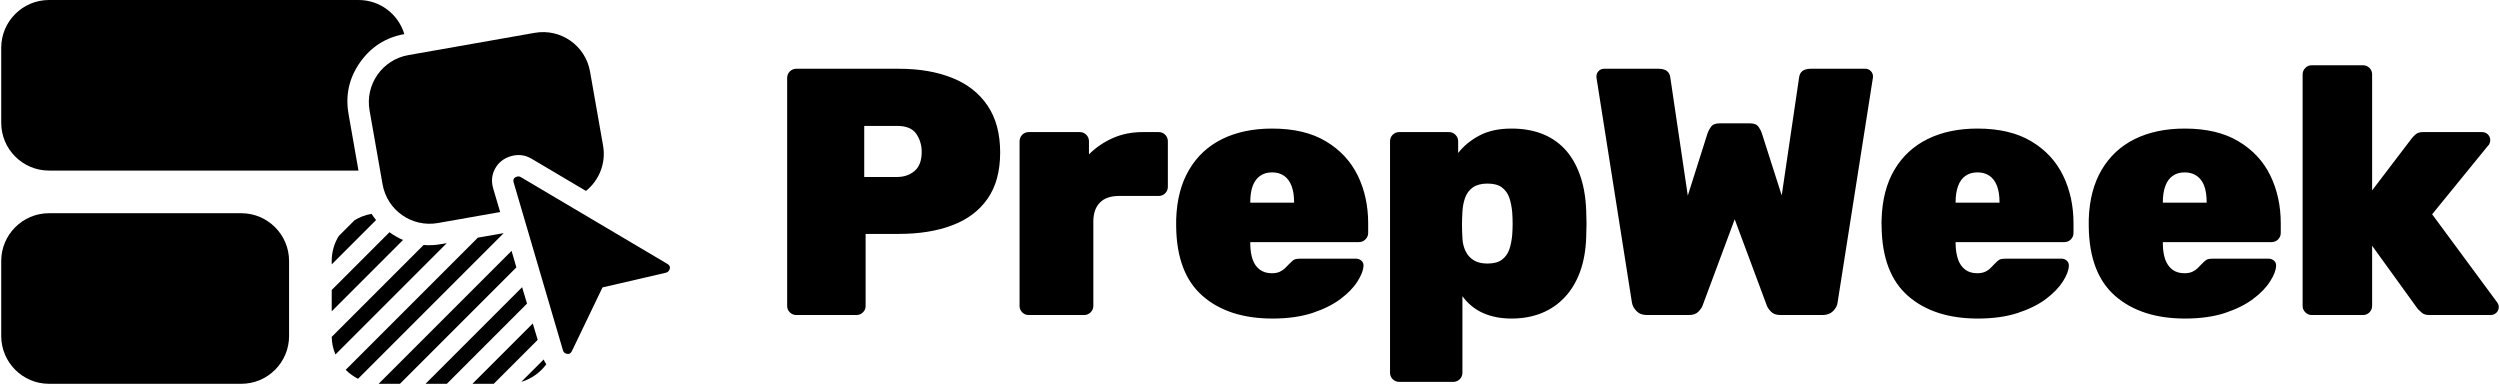
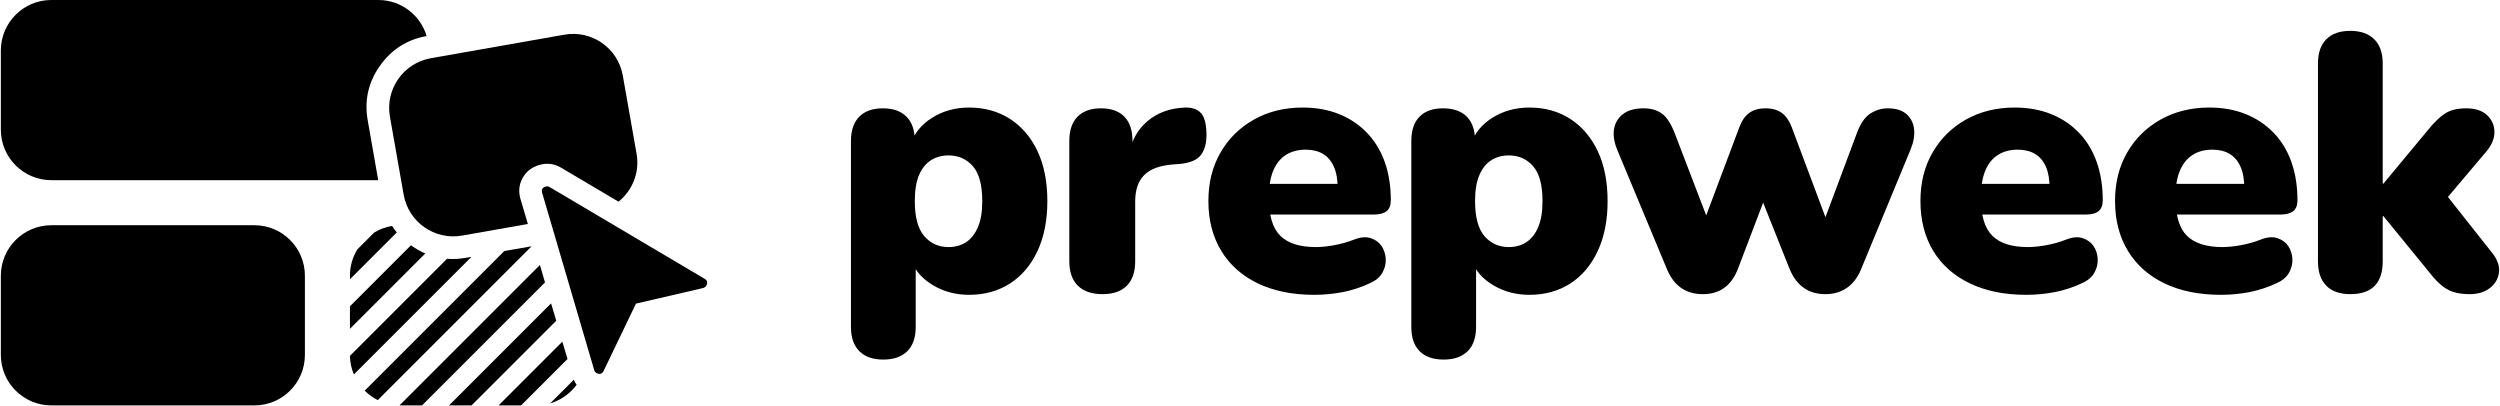
- <svg xmlns="http://www.w3.org/2000/svg" viewBox="6 14 234.27 36" width="469" height="72">
+ <svg xmlns="http://www.w3.org/2000/svg" viewBox="6 14 221.85 36" width="444" height="72">
  <path d="M10.48 14H39.52C41.55 14 43.26 15.35 43.81 17.2Q41.19 17.67 39.65 19.86Q38.11 22.06 38.58 24.7L39.51 30H10.48C8.01 30 6 27.99 6 25.52V18.48C6 16.01 8.01 14 10.48 14Z" fill="#000000" />
  <path d="M10.48 34H28.52C30.99 34 33 36.01 33 38.48V45.52C33 47.99 30.99 50 28.52 50H10.48C8.01 50 6 47.99 6 45.52V38.48C6 36.01 8.01 34 10.48 34Z" fill="#000000" />
  <path d="M39.47 49.53C39.04 49.31 38.65 49.03 38.31 48.69L50.71 36.29L53.13 35.87ZM41.48 50C41.45 50 41.43 50 41.4 50L53.87 37.53L54.32 39.08L43.4 50ZM37.35 47.25C37.13 46.74 37.01 46.18 37 45.6L45.62 36.98Q46.44 37.05 47.31 36.89L47.79 36.81ZM45.8 50 54.86 40.94 55.32 42.48 47.8 50ZM37 43.2V41.2L42.42 35.78Q42.44 35.8 42.47 35.82Q43.06 36.24 43.69 36.51ZM50.2 50 55.86 44.34 56.32 45.88 52.2 50ZM40.74 34.06Q40.93 34.36 41.16 34.64L37 38.8V38.48C37 37.62 37.24 36.82 37.66 36.14L39.14 34.66C39.62 34.36 40.16 34.16 40.74 34.06ZM56.88 47.72Q56.98 47.97 57.13 48.17C56.55 48.95 55.73 49.54 54.78 49.82L56.88 47.72Z" fill="#000000" />
  <path d="M44.18 19.17 56.04 17.08C58.48 16.65 60.8 18.27 61.23 20.71L62.45 27.64C62.75 29.31 62.08 30.92 60.85 31.91L55.75 28.89Q54.83 28.35 53.81 28.65Q52.8 28.95 52.33 29.81Q51.85 30.68 52.15 31.69L52.8 33.89L46.96 34.92C44.52 35.35 42.2 33.73 41.77 31.29L40.55 24.36C40.12 21.92 41.75 19.6 44.18 19.17Z" fill="#000000" />
  <path d="M54.73 30.61 68.48 38.75Q68.87 38.98 68.64 39.37Q68.54 39.53 68.35 39.58L62.4 40.96L59.53 46.93Q59.33 47.33 58.92 47.14Q58.74 47.05 58.69 46.86L54.07 31.13Q53.94 30.7 54.37 30.57Q54.56 30.51 54.73 30.61Z" fill="#000000" />
-   <path d="M80.58 43.55Q80.23 43.55 79.97 43.3Q79.72 43.05 79.72 42.69V21.32Q79.72 20.95 79.97 20.7Q80.23 20.45 80.58 20.45H90.21Q93.08 20.45 95.21 21.31Q97.34 22.16 98.52 23.91Q99.7 25.65 99.7 28.3Q99.7 30.95 98.52 32.64Q97.34 34.33 95.21 35.13Q93.08 35.94 90.21 35.94H87.08V42.69Q87.08 43.05 86.83 43.3Q86.58 43.55 86.22 43.55H80.58ZM86.95 30.6H90.05Q91.01 30.6 91.68 30.03Q92.34 29.46 92.34 28.25Q92.34 27.3 91.83 26.55Q91.31 25.81 90.05 25.81H86.95V30.6ZM102.38 43.55Q102.02 43.55 101.77 43.3Q101.52 43.05 101.52 42.69V27.26Q101.52 26.9 101.77 26.64Q102.02 26.39 102.38 26.39H107.17Q107.52 26.39 107.78 26.64Q108.03 26.9 108.03 27.26V28.48Q109 27.51 110.27 26.95Q111.54 26.39 113.06 26.39H114.57Q114.93 26.39 115.18 26.64Q115.43 26.89 115.43 27.25V31.52Q115.43 31.88 115.18 32.13Q114.93 32.38 114.57 32.38H110.85Q109.67 32.38 109.06 33Q108.44 33.62 108.44 34.79V42.69Q108.44 43.05 108.18 43.3Q107.93 43.55 107.57 43.55H102.38ZM125.24 43.88Q121.12 43.88 118.69 41.76Q116.26 39.64 116.21 35.24Q116.21 35.1 116.21 34.89Q116.21 34.68 116.21 34.56Q116.3 31.83 117.42 29.93Q118.53 28.03 120.53 27.04Q122.53 26.06 125.21 26.06Q128.27 26.06 130.26 27.26Q132.25 28.45 133.24 30.46Q134.22 32.47 134.22 34.95V35.85Q134.22 36.2 133.96 36.46Q133.71 36.71 133.35 36.71H123.16Q123.16 36.73 123.16 36.78Q123.16 36.84 123.16 36.9Q123.17 37.72 123.38 38.33Q123.59 38.94 124.05 39.29Q124.51 39.63 125.18 39.63Q125.61 39.63 125.91 39.5Q126.2 39.37 126.43 39.15Q126.65 38.93 126.82 38.75Q127.12 38.43 127.31 38.34Q127.5 38.26 127.89 38.26H133.06Q133.38 38.26 133.59 38.46Q133.81 38.65 133.78 38.98Q133.74 39.57 133.21 40.41Q132.68 41.25 131.63 42.04Q130.58 42.83 128.98 43.36Q127.38 43.88 125.24 43.88ZM123.16 33.01H127.27V32.96Q127.27 32.06 127.03 31.43Q126.79 30.81 126.33 30.49Q125.87 30.17 125.21 30.17Q124.55 30.17 124.09 30.49Q123.63 30.81 123.39 31.43Q123.16 32.06 123.16 32.96V33.01ZM137.13 49.82Q136.78 49.82 136.52 49.57Q136.27 49.32 136.27 48.96V27.25Q136.27 26.89 136.52 26.64Q136.78 26.39 137.13 26.39H141.8Q142.15 26.39 142.4 26.64Q142.66 26.89 142.66 27.25V28.35Q143.43 27.36 144.66 26.71Q145.89 26.06 147.66 26.06Q149.21 26.06 150.45 26.52Q151.69 26.98 152.61 27.93Q153.52 28.88 154.05 30.32Q154.59 31.76 154.67 33.72Q154.7 34.4 154.7 34.97Q154.7 35.54 154.67 36.25Q154.61 38.1 154.08 39.53Q153.55 40.95 152.63 41.91Q151.71 42.88 150.46 43.38Q149.21 43.88 147.66 43.88Q146.15 43.88 144.99 43.36Q143.83 42.84 143.06 41.78V48.96Q143.06 49.32 142.81 49.57Q142.55 49.82 142.2 49.82H137.13ZM145.4 38.72Q146.28 38.72 146.75 38.37Q147.23 38.02 147.45 37.42Q147.66 36.81 147.73 36.03Q147.81 34.97 147.73 33.91Q147.66 33.13 147.45 32.52Q147.23 31.92 146.75 31.57Q146.28 31.22 145.4 31.22Q144.57 31.22 144.05 31.57Q143.54 31.93 143.32 32.53Q143.1 33.13 143.06 33.86Q143.02 34.55 143.02 35.08Q143.02 35.62 143.06 36.33Q143.09 37.01 143.35 37.54Q143.6 38.08 144.1 38.4Q144.6 38.72 145.4 38.72ZM160.36 43.55Q159.75 43.55 159.39 43.18Q159.03 42.81 158.96 42.38L155.64 21.32Q155.63 21.27 155.63 21.23Q155.63 21.2 155.63 21.16Q155.63 20.87 155.84 20.66Q156.05 20.45 156.34 20.45H161.46Q162.46 20.45 162.56 21.27L164.2 32.35L166.06 26.48Q166.14 26.24 166.37 25.9Q166.6 25.57 167.17 25.57H170.04Q170.61 25.57 170.84 25.9Q171.07 26.24 171.14 26.48L173.01 32.33L174.64 21.27Q174.74 20.45 175.74 20.45H180.86Q181.15 20.45 181.36 20.66Q181.57 20.87 181.57 21.16Q181.57 21.2 181.57 21.23Q181.57 21.27 181.56 21.32L178.25 42.38Q178.2 42.81 177.83 43.18Q177.45 43.55 176.84 43.55H172.91Q172.3 43.55 172 43.23Q171.7 42.91 171.62 42.68L168.6 34.57L165.58 42.68Q165.5 42.91 165.2 43.23Q164.9 43.55 164.29 43.55H160.36ZM191.4 43.88Q187.29 43.88 184.86 41.76Q182.43 39.64 182.38 35.24Q182.37 35.1 182.37 34.89Q182.37 34.68 182.38 34.56Q182.46 31.83 183.58 29.93Q184.7 28.03 186.7 27.04Q188.69 26.06 191.37 26.06Q194.43 26.06 196.43 27.26Q198.42 28.45 199.4 30.46Q200.38 32.47 200.38 34.95V35.85Q200.38 36.2 200.13 36.46Q199.87 36.71 199.52 36.71H189.32Q189.32 36.73 189.32 36.78Q189.32 36.84 189.32 36.9Q189.34 37.72 189.55 38.33Q189.76 38.94 190.22 39.29Q190.67 39.63 191.35 39.63Q191.77 39.63 192.07 39.5Q192.37 39.37 192.59 39.15Q192.82 38.93 192.98 38.75Q193.28 38.43 193.47 38.34Q193.67 38.26 194.06 38.26H199.22Q199.55 38.26 199.76 38.46Q199.97 38.65 199.94 38.98Q199.91 39.57 199.38 40.41Q198.84 41.25 197.8 42.04Q196.75 42.83 195.14 43.36Q193.54 43.88 191.4 43.88ZM189.32 33.01H193.44V32.96Q193.44 32.06 193.2 31.43Q192.96 30.81 192.5 30.49Q192.03 30.17 191.37 30.17Q190.72 30.17 190.25 30.49Q189.79 30.81 189.56 31.43Q189.32 32.06 189.32 32.96V33.01ZM210.84 43.88Q206.73 43.88 204.29 41.76Q201.86 39.64 201.81 35.24Q201.81 35.1 201.81 34.89Q201.81 34.68 201.81 34.56Q201.9 31.83 203.02 29.93Q204.14 28.03 206.13 27.04Q208.13 26.06 210.81 26.06Q213.87 26.06 215.86 27.26Q217.86 28.45 218.84 30.46Q219.82 32.47 219.82 34.95V35.85Q219.82 36.2 219.57 36.46Q219.31 36.71 218.95 36.71H208.76Q208.76 36.73 208.76 36.78Q208.76 36.84 208.76 36.9Q208.77 37.72 208.98 38.33Q209.2 38.94 209.65 39.29Q210.11 39.63 210.78 39.63Q211.21 39.63 211.51 39.5Q211.8 39.37 212.03 39.15Q212.26 38.93 212.42 38.75Q212.72 38.43 212.91 38.34Q213.1 38.26 213.49 38.26H218.66Q218.98 38.26 219.2 38.46Q219.41 38.65 219.38 38.98Q219.35 39.57 218.81 40.41Q218.28 41.25 217.23 42.04Q216.18 42.83 214.58 43.36Q212.98 43.88 210.84 43.88ZM208.76 33.01H212.87V32.96Q212.87 32.06 212.64 31.43Q212.4 30.81 211.93 30.49Q211.47 30.17 210.81 30.17Q210.15 30.17 209.69 30.49Q209.23 30.81 209 31.43Q208.76 32.06 208.76 32.96V33.01ZM222.73 43.55Q222.38 43.55 222.13 43.3Q221.87 43.05 221.87 42.69V20.98Q221.87 20.62 222.13 20.37Q222.38 20.12 222.73 20.12H227.53Q227.89 20.12 228.14 20.37Q228.39 20.62 228.39 20.98V31.86L232.13 26.95Q232.27 26.78 232.5 26.58Q232.73 26.39 233.17 26.39H238.7Q239.03 26.39 239.25 26.61Q239.47 26.83 239.47 27.16Q239.47 27.29 239.41 27.44Q239.36 27.6 239.25 27.68L234.02 34.1L240.08 42.31Q240.27 42.55 240.27 42.78Q240.27 43.11 240.05 43.33Q239.82 43.55 239.5 43.55H233.77Q233.28 43.55 233.05 43.33Q232.82 43.12 232.68 42.99L228.39 37.05V42.69Q228.39 43.05 228.14 43.3Q227.89 43.55 227.53 43.55H222.73Z" fill="#000000" />
+   <path d="M84.36 45.93Q82.98 45.93 82.24 45.19Q81.49 44.45 81.49 43.03V26.52Q81.49 25.1 82.23 24.36Q82.96 23.62 84.31 23.62Q85.69 23.62 86.42 24.36Q87.16 25.1 87.16 26.52V28.38L86.8 26.79Q87.27 25.35 88.71 24.45Q90.15 23.55 91.98 23.55Q94.03 23.55 95.6 24.55Q97.17 25.56 98.05 27.41Q98.93 29.27 98.93 31.86Q98.93 34.42 98.05 36.3Q97.17 38.18 95.6 39.18Q94.04 40.18 91.98 40.18Q90.2 40.18 88.78 39.33Q87.35 38.48 86.85 37.14H87.24V43.03Q87.24 44.45 86.49 45.19Q85.74 45.93 84.36 45.93ZM90.15 35.94Q91.04 35.94 91.71 35.51Q92.37 35.08 92.76 34.18Q93.15 33.29 93.15 31.86Q93.15 29.71 92.31 28.75Q91.47 27.8 90.15 27.8Q89.29 27.8 88.61 28.22Q87.93 28.64 87.54 29.53Q87.16 30.42 87.16 31.86Q87.16 34 88 34.97Q88.84 35.94 90.15 35.94ZM103.83 40.12Q102.4 40.12 101.64 39.37Q100.88 38.62 100.88 37.2V26.52Q100.88 25.1 101.61 24.36Q102.34 23.62 103.69 23.62Q105.04 23.62 105.77 24.36Q106.49 25.1 106.49 26.52V27.83H106.17Q106.47 25.89 107.82 24.76Q109.16 23.62 111.18 23.55Q112.1 23.53 112.57 24.04Q113.03 24.54 113.06 25.88Q113.08 27.06 112.59 27.73Q112.1 28.41 110.76 28.55L110.01 28.61Q108.3 28.76 107.52 29.56Q106.73 30.35 106.73 31.9V37.2Q106.73 38.62 105.99 39.37Q105.25 40.12 103.83 40.12ZM122.63 40.18Q119.73 40.18 117.61 39.16Q115.5 38.14 114.37 36.27Q113.23 34.39 113.23 31.85Q113.23 29.4 114.31 27.54Q115.39 25.67 117.29 24.61Q119.18 23.55 121.6 23.55Q123.39 23.55 124.83 24.13Q126.27 24.71 127.31 25.79Q128.34 26.86 128.89 28.38Q129.43 29.91 129.43 31.79Q129.43 32.43 129.07 32.74Q128.7 33.05 127.94 33.05H118.04V30.33H125.2L124.71 30.73Q124.71 29.55 124.37 28.8Q124.04 28.05 123.41 27.67Q122.79 27.29 121.87 27.29Q120.86 27.29 120.12 27.75Q119.39 28.22 119 29.13Q118.61 30.04 118.61 31.39V31.66Q118.61 33.96 119.63 34.95Q120.65 35.94 122.78 35.94Q123.5 35.94 124.42 35.77Q125.35 35.6 126.18 35.27Q127.03 34.94 127.65 35.15Q128.27 35.35 128.61 35.85Q128.94 36.35 128.98 36.99Q129.01 37.63 128.68 38.22Q128.34 38.81 127.59 39.14Q126.48 39.67 125.21 39.93Q123.94 40.18 122.63 40.18ZM134.12 45.93Q132.73 45.93 131.99 45.19Q131.25 44.45 131.25 43.03V26.52Q131.25 25.1 131.98 24.36Q132.71 23.62 134.06 23.62Q135.44 23.62 136.18 24.36Q136.91 25.1 136.91 26.52V28.38L136.56 26.79Q137.02 25.35 138.46 24.45Q139.9 23.55 141.74 23.55Q143.79 23.55 145.35 24.55Q146.92 25.56 147.8 27.41Q148.68 29.27 148.68 31.86Q148.68 34.42 147.8 36.3Q146.92 38.18 145.36 39.18Q143.8 40.18 141.74 40.18Q139.95 40.18 138.53 39.33Q137.1 38.48 136.61 37.14H137V43.03Q137 44.45 136.25 45.19Q135.5 45.93 134.12 45.93ZM139.91 35.94Q140.79 35.94 141.46 35.51Q142.13 35.08 142.51 34.18Q142.9 33.29 142.9 31.86Q142.9 29.71 142.06 28.75Q141.22 27.8 139.91 27.8Q139.04 27.8 138.36 28.22Q137.69 28.64 137.3 29.53Q136.91 30.42 136.91 31.86Q136.91 34 137.75 34.97Q138.59 35.94 139.91 35.94ZM157.14 40.12Q156.02 40.12 155.23 39.58Q154.43 39.04 153.95 37.9L149.53 27.29Q149.12 26.29 149.25 25.46Q149.39 24.64 150.05 24.13Q150.71 23.62 151.88 23.62Q152.86 23.62 153.51 24.09Q154.16 24.56 154.67 25.91L157.79 34.05H157.09L160.37 25.32Q160.69 24.45 161.25 24.03Q161.81 23.62 162.7 23.62Q163.62 23.62 164.18 24.05Q164.73 24.48 165.04 25.32L168.31 34.05H167.74L170.85 25.73Q171.32 24.51 172.04 24.06Q172.76 23.62 173.56 23.62Q174.64 23.62 175.23 24.14Q175.81 24.66 175.9 25.5Q175.98 26.33 175.57 27.31L171.2 37.88Q170.74 39.01 169.93 39.56Q169.13 40.12 168.01 40.12Q166.89 40.12 166.1 39.56Q165.31 39.01 164.84 37.88L161.29 28.98H163.64L160.27 37.83Q159.83 38.99 159.05 39.55Q158.27 40.12 157.14 40.12ZM185.86 40.18Q182.95 40.18 180.84 39.16Q178.72 38.14 177.59 36.27Q176.46 34.39 176.46 31.85Q176.46 29.4 177.54 27.54Q178.62 25.67 180.51 24.61Q182.41 23.55 184.83 23.55Q186.61 23.55 188.06 24.13Q189.5 24.71 190.54 25.79Q191.57 26.86 192.11 28.38Q192.65 29.91 192.65 31.79Q192.65 32.43 192.29 32.74Q191.93 33.05 191.17 33.05H181.27V30.33H188.43L187.93 30.73Q187.93 29.55 187.6 28.8Q187.27 28.05 186.64 27.67Q186.01 27.29 185.09 27.29Q184.09 27.29 183.35 27.75Q182.61 28.22 182.23 29.13Q181.84 30.04 181.84 31.39V31.66Q181.84 33.96 182.86 34.95Q183.87 35.94 186.01 35.94Q186.72 35.94 187.65 35.77Q188.58 35.6 189.41 35.27Q190.25 34.94 190.87 35.15Q191.49 35.35 191.83 35.85Q192.17 36.35 192.2 36.99Q192.24 37.63 191.9 38.22Q191.57 38.81 190.82 39.14Q189.71 39.67 188.44 39.93Q187.16 40.18 185.86 40.18ZM203.14 40.18Q200.24 40.18 198.12 39.16Q196.01 38.14 194.88 36.27Q193.74 34.39 193.74 31.85Q193.74 29.4 194.82 27.54Q195.9 25.67 197.8 24.61Q199.7 23.55 202.11 23.55Q203.9 23.55 205.34 24.13Q206.78 24.71 207.82 25.79Q208.86 26.86 209.4 28.38Q209.94 29.91 209.94 31.79Q209.94 32.43 209.58 32.74Q209.21 33.05 208.45 33.05H198.55V30.33H205.71L205.22 30.73Q205.22 29.55 204.88 28.8Q204.55 28.05 203.92 27.67Q203.3 27.29 202.38 27.29Q201.37 27.29 200.64 27.75Q199.9 28.22 199.51 29.13Q199.12 30.04 199.12 31.39V31.66Q199.12 33.96 200.14 34.95Q201.16 35.94 203.29 35.94Q204.01 35.94 204.93 35.77Q205.86 35.6 206.69 35.27Q207.54 34.94 208.16 35.15Q208.78 35.35 209.12 35.85Q209.45 36.35 209.49 36.99Q209.52 37.63 209.19 38.22Q208.85 38.81 208.1 39.14Q206.99 39.67 205.72 39.93Q204.45 40.18 203.14 40.18ZM214.63 40.12Q213.24 40.12 212.5 39.37Q211.76 38.62 211.76 37.2V19.64Q211.76 18.23 212.5 17.49Q213.24 16.74 214.63 16.74Q216.01 16.74 216.76 17.49Q217.51 18.23 217.51 19.64V30.31H217.57L221.54 25.53Q222.33 24.55 223.03 24.09Q223.73 23.62 224.92 23.62Q226.12 23.62 226.76 24.21Q227.4 24.8 227.43 25.67Q227.46 26.54 226.74 27.42L222.48 32.46V30.45L227.24 36.47Q227.95 37.37 227.83 38.22Q227.71 39.06 227.01 39.59Q226.31 40.12 225.23 40.12Q223.94 40.12 223.17 39.65Q222.4 39.18 221.63 38.16L217.57 33.19H217.51V37.2Q217.51 40.12 214.63 40.12Z" fill="#000000" />
</svg>
